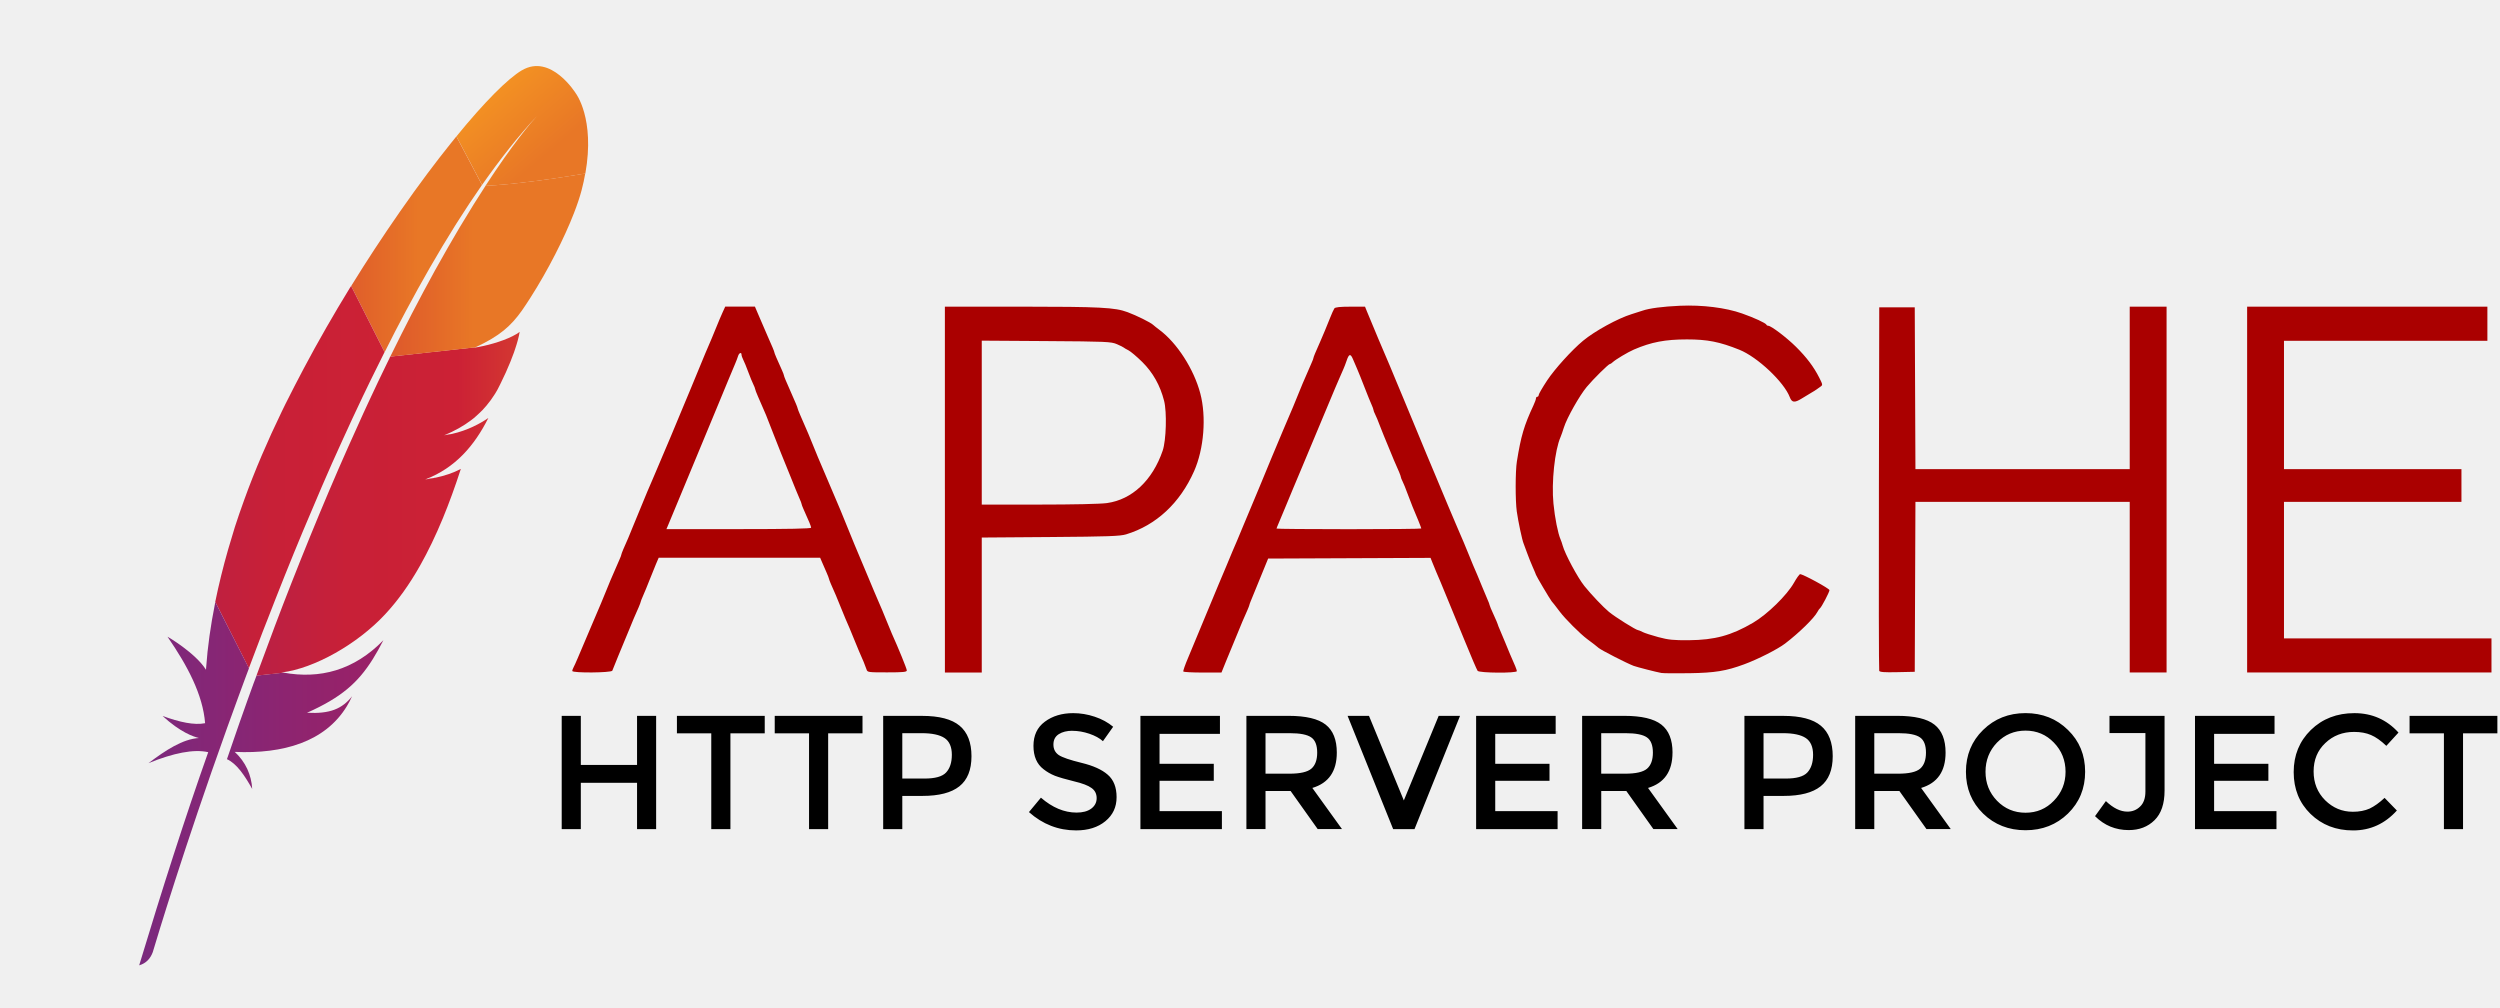
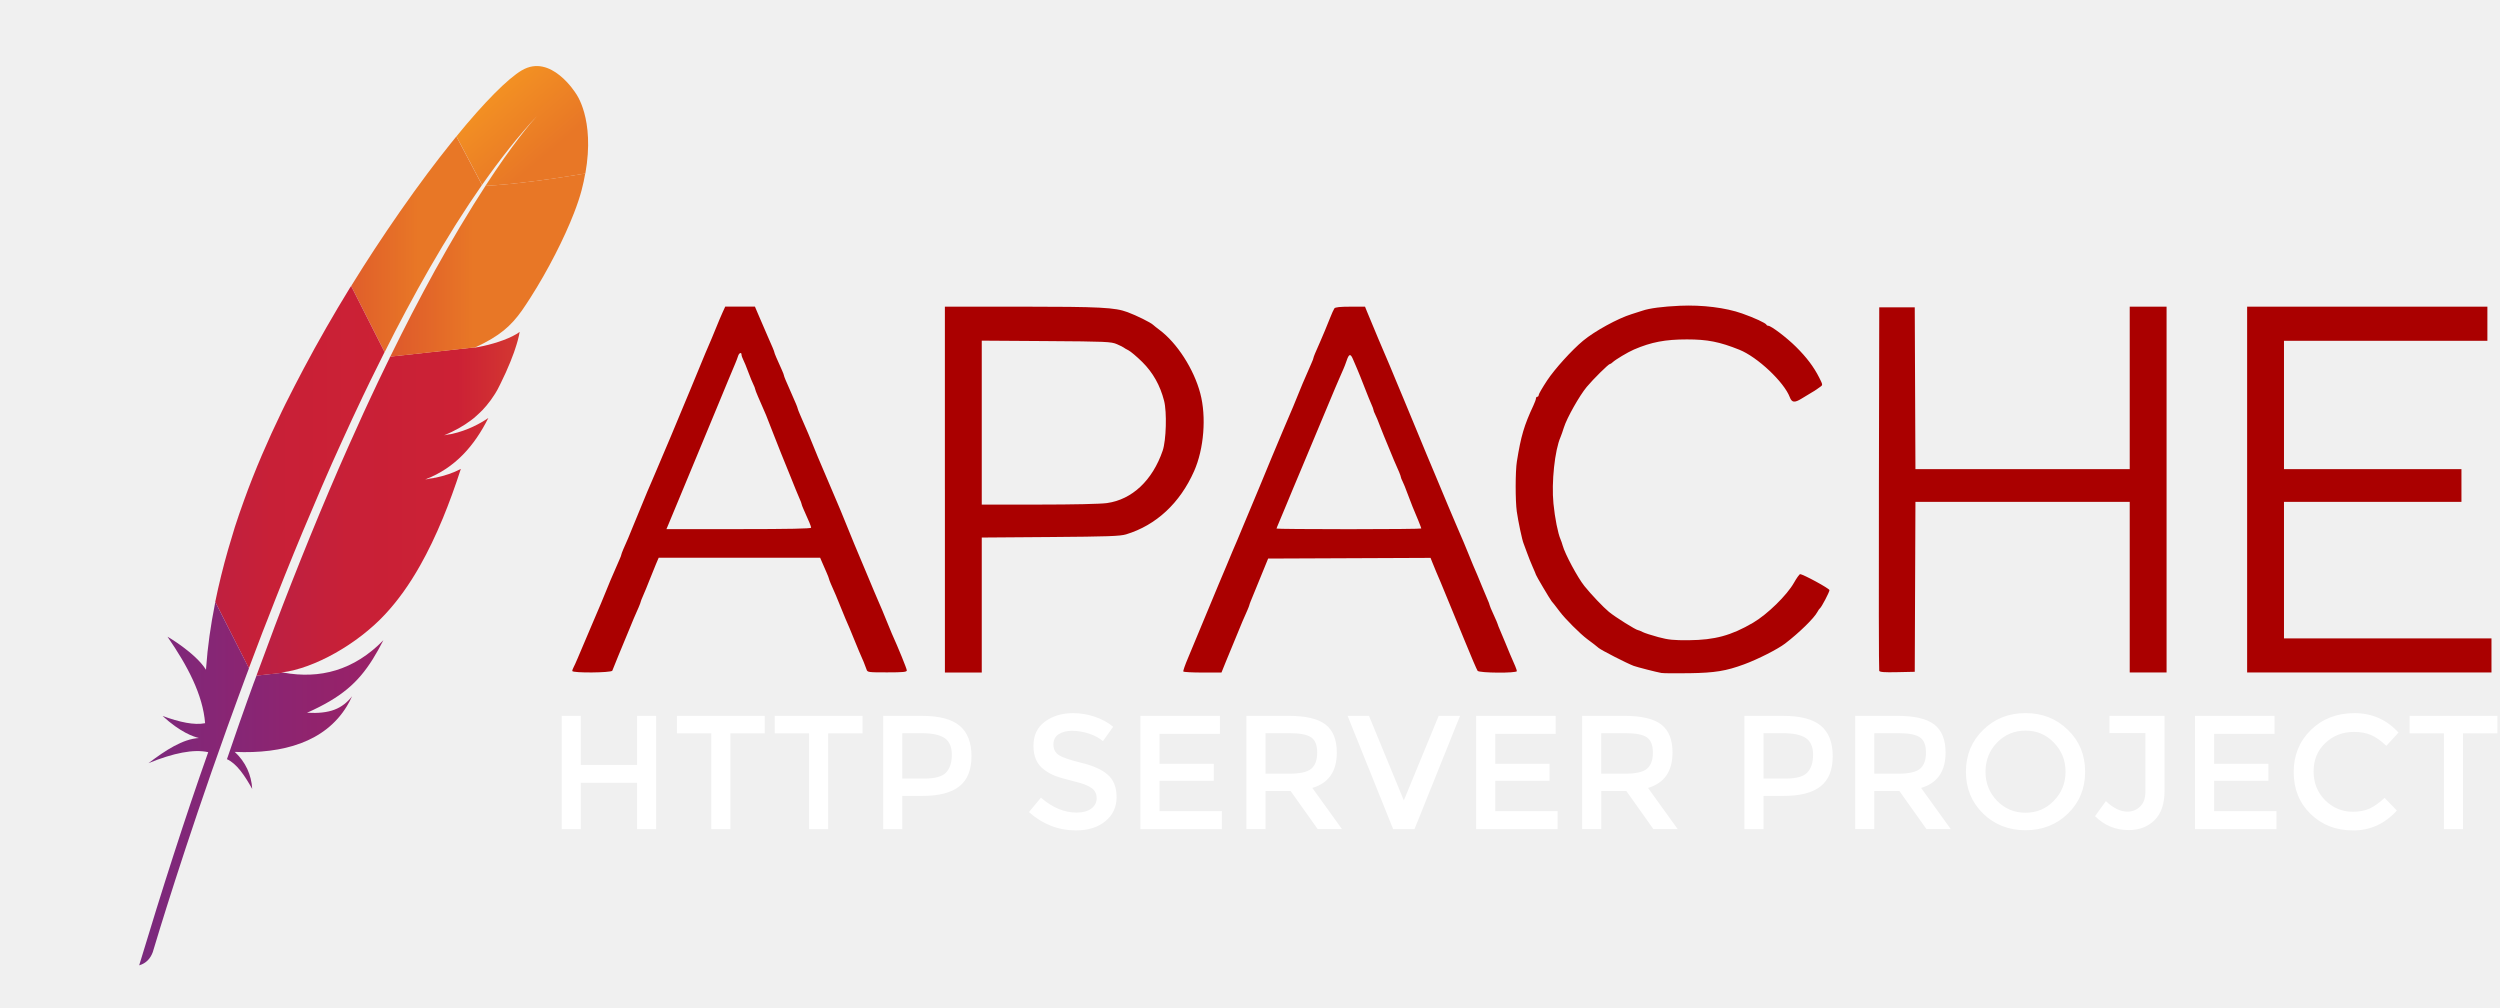
<svg xmlns="http://www.w3.org/2000/svg" xmlns:xlink="http://www.w3.org/1999/xlink" viewBox="0 0 868.34 349.9" width="868.34" height="349.9">
  <defs>
    <path id="reuse-0" d="M48.34 22.93h820v313h-820z" class="cls-1" />
    <path id="reuse-1" d="M149.53 166.25c-.6.11-1.2.2-1.81.27.61-.05 1.23-.16 1.81-.27Z" class="cls-1" />
    <path id="reuse-2" d="M154.25 151.21c.18-.02.38-.05.56-.09-.18.01-.36.07-.56.09Z" class="cls-1" />
    <path id="reuse-3" d="M154.25 151.21s.02-.02 0 0c.02-.02.02 0 0 0Z" class="cls-1" />
    <path id="reuse-4" d="M151.28 165.92c-1.14.2-2.29.42-3.5.62 0 0-.02 0-.02.02.61-.09 1.21-.18 1.81-.27.56-.12 1.14-.24 1.72-.36Z" class="cls-9" />
    <path id="reuse-5" d="M154.27 151.19s0 .02 0 0l-.02.02c.18-.02.38-.05.56-.09.76-.11 1.5-.24 2.22-.42-.91.16-1.81.32-2.77.49Z" class="cls-9" />
  </defs>
  <defs>
    <clipPath id="clippath">
      <path d="M181.27 24.41c-4.9 2.89-13.05 11.08-22.74 22.96l8.91 16.85c6.27-8.95 12.64-17.03 19.05-23.91.51-.54.74-.8.74-.8-.24.25-.51.54-.74.8-2.08 2.28-8.39 9.65-17.89 24.26 9.16-.45 23.23-2.33 34.71-4.29 3.43-19.14-3.34-27.89-3.34-27.89s-8.61-13.92-18.69-7.97Z" class="cls-1" />
    </clipPath>
    <clipPath id="clippath-1">
      <use xlink:href="#reuse-0" class="cls-1" />
    </clipPath>
    <clipPath id="clippath-2">
      <use xlink:href="#reuse-0" class="cls-1" />
    </clipPath>
    <clipPath id="clippath-3">
      <path d="M141.12 107.76c2.71-5.08 5.46-10.03 8.22-14.84 2.88-5.03 5.81-9.87 8.75-14.57.16-.27.36-.56.52-.83 2.91-4.61 5.86-9.05 8.81-13.29l-8.91-16.84c-.67.81-1.34 1.64-2.02 2.51-2.59 3.22-5.24 6.65-7.99 10.32-3.09 4.12-6.25 8.53-9.49 13.16-2.96 4.27-6 8.73-9.04 13.38-2.59 3.94-5.15 7.99-7.72 12.14-.09.14-.18.31-.27.47l11.62 22.95c2.46-4.97 4.99-9.83 7.52-14.57Z" class="cls-1" />
    </clipPath>
    <clipPath id="clippath-4">
      <path d="M88.2 237.03c-1.53 4.21-3.09 8.53-4.62 12.92-.02.05-.04.12-.07.18-.21.61-.45 1.25-.65 1.86-1.05 2.96-1.95 5.64-4.03 11.7 3.41 1.55 6.16 5.68 8.77 10.34-.27-4.83-2.26-9.36-6.07-12.87 16.86.76 31.4-3.5 38.92-15.83.67-1.1 1.28-2.24 1.84-3.49-3.42 4.34-7.66 6.16-15.64 5.73-.02 0-.03.01-.06.01.02 0 .03-.01.06-.01 11.75-5.26 17.62-10.3 22.85-18.66 1.23-1.99 2.44-4.14 3.67-6.54-10.27 10.54-22.14 13.54-34.67 11.26l-9.4 1.03c-.31.8-.58 1.57-.89 2.37Z" class="cls-1" />
    </clipPath>
    <clipPath id="clippath-5">
      <path d="M92.59 216.01c2.02-5.24 4.12-10.56 6.25-15.91 2.06-5.14 4.16-10.3 6.32-15.47 2.17-5.17 4.38-10.39 6.62-15.6 2.28-5.3 4.62-10.58 7.03-15.83 2.37-5.21 4.75-10.38 7.19-15.47.87-1.84 1.77-3.69 2.66-5.52 1.53-3.16 3.09-6.3 4.66-9.41.09-.16.16-.34.25-.51l-11.62-22.96c-.18.31-.38.63-.58.92-2.71 4.43-5.41 8.95-8.04 13.56-2.68 4.66-5.3 9.42-7.86 14.24-2.15 4.07-4.27 8.15-6.34 12.31-.42.83-.82 1.68-1.23 2.52-2.53 5.22-4.81 10.23-6.89 15.09-2.35 5.48-4.41 10.72-6.2 15.69-1.2 3.27-2.26 6.42-3.25 9.45-.81 2.59-1.57 5.19-2.33 7.77-1.74 6.07-3.24 12.15-4.47 18.18l11.68 23.04c1.54-4.12 3.13-8.31 4.75-12.54.49-1.21.92-2.4 1.4-3.56Z" class="cls-1" />
    </clipPath>
    <clipPath id="clippath-6">
      <path d="M74.64 209.85c-1.47 7.38-2.52 14.71-3.04 22.02-.02.25-.03.5-.05.76-3.65-5.84-13.39-11.53-13.38-11.48 7 10.12 12.29 20.17 13.07 30.04-3.74.76-8.86-.34-14.77-2.51 6.16 5.68 10.79 7.23 12.62 7.66-5.68.36-11.57 4.25-17.52 8.73 8.7-3.54 15.73-4.95 20.75-3.81-7.99 22.59-15.98 47.54-23.98 74.04 2.46-.72 3.92-2.39 4.73-4.61 1.43-4.79 10.88-36.28 25.72-77.62.43-1.17.85-2.37 1.28-3.54.11-.34.23-.67.36-.98 1.55-4.34 3.2-8.77 4.86-13.29.38-1.03.76-2.06 1.16-3.09 0-.01.02-.03.02-.05l-11.7-23.04c-.04.23-.09.5-.14.78Z" class="cls-1" />
    </clipPath>
    <clipPath id="clippath-7">
      <path d="M135.39 124.21c-.34.68-.67 1.37-1.01 2.06-1.01 2.08-2.02 4.2-3.07 6.36-1.12 2.35-2.24 4.73-3.38 7.2-.58 1.23-1.16 2.48-1.73 3.74-1.74 3.78-3.49 7.68-5.28 11.71-2.19 4.93-4.45 10.09-6.71 15.44-2.15 5.09-4.37 10.36-6.58 15.81-2.11 5.17-4.25 10.52-6.41 16.01-1.93 4.9-3.89 9.96-5.84 15.15-.09.23-.18.5-.27.74-1.95 5.15-3.92 10.45-5.9 15.87-.03.13-.09.24-.12.38l9.4-1.03c-.18-.03-.38-.05-.56-.09 11.22-1.4 26.17-9.8 35.81-20.16 4.45-4.77 8.48-10.41 12.2-17.01 2.77-4.9 5.39-10.36 7.88-16.38 2.17-5.26 4.25-10.97 6.25-17.14-2.58 1.36-5.53 2.37-8.78 3.05-.58.12-1.16.23-1.75.34-.6.11-1.2.2-1.81.27 0 0 .02 0 .02-.02 10.48-4.03 17.08-11.8 21.87-21.33-2.75 1.88-7.23 4.34-12.6 5.52-.72.16-1.46.29-2.22.41-.18.02-.38.05-.56.09h.03c3.65-1.52 6.71-3.23 9.36-5.24.58-.43 1.14-.87 1.64-1.34.81-.7 1.57-1.45 2.33-2.2.47-.51.92-1.02 1.37-1.54 1.05-1.25 2.03-2.58 2.93-4.03.27-.45.56-.88.81-1.36.36-.67.69-1.34 1.01-1.97 1.46-2.93 2.64-5.57 3.56-7.86.47-1.16.87-2.2 1.23-3.22.14-.39.27-.78.39-1.16.38-1.1.67-2.08.91-2.95.36-1.3.58-2.33.69-3.07-.36.27-.76.56-1.23.83-3.17 1.9-8.59 3.6-12.96 4.41l8.62-.94-8.62.94c-.06.02-.12.02-.2.04-.45.07-.87.14-1.32.2.07-.04.14-.07.22-.11l-29.52 3.23c0 .07-.06.2-.11.31Z" class="cls-1" />
    </clipPath>
    <clipPath id="clippath-8">
      <path d="M168.62 64.56c-2.62 4.03-5.48 8.6-8.58 13.79-.17.25-.34.56-.49.81-2.66 4.48-5.48 9.4-8.48 14.8-2.57 4.66-5.24 9.65-8.03 15.02-2.42 4.68-4.91 9.65-7.5 14.91l29.52-3.23c8.61-3.96 12.44-7.52 16.16-12.71.98-1.43 1.99-2.91 2.96-4.46 3.04-4.74 6-9.94 8.66-15.13 2.57-5.01 4.83-9.96 6.56-14.44 1.1-2.84 1.99-5.48 2.6-7.81.54-2.04.96-4 1.28-5.86-11.44 1.97-25.52 3.85-34.67 4.3Z" class="cls-1" />
    </clipPath>
    <clipPath id="clippath-9">
      <use xlink:href="#reuse-0" class="cls-1" />
    </clipPath>
    <clipPath id="clippath-10">
      <use xlink:href="#reuse-1" class="cls-1" />
    </clipPath>
    <clipPath id="clippath-11">
      <use xlink:href="#reuse-0" class="cls-1" />
    </clipPath>
    <clipPath id="clippath-12">
      <use xlink:href="#reuse-2" class="cls-1" />
    </clipPath>
    <clipPath id="clippath-13">
      <use xlink:href="#reuse-0" class="cls-1" />
    </clipPath>
    <clipPath id="clippath-14">
      <use xlink:href="#reuse-3" class="cls-1" />
    </clipPath>
    <linearGradient id="Unbenannter_Verlauf" x1="-6812.16" x2="-6574.75" y1="-2450.25" y2="-2172.64" data-name="Unbenannter Verlauf" gradientTransform="matrix(.19 0 0 .19 1436.8 483.08)" gradientUnits="userSpaceOnUse">
      <stop offset="0" stop-color="#f59723" />
      <stop offset=".31" stop-color="#f69822" />
      <stop offset=".84" stop-color="#e87726" />
      <stop offset="1" stop-color="#e87726" />
    </linearGradient>
    <linearGradient id="Unbenannter_Verlauf_10" x1="-8582.38" x2="-6888.58" y1="-2462.52" y2="-2462.52" data-name="Unbenannter Verlauf 10" gradientTransform="matrix(.19 0 0 .19 1454.19 542.48)" gradientUnits="userSpaceOnUse">
      <stop offset="0" stop-color="#9c2063" />
      <stop offset=".32" stop-color="#9c2063" />
      <stop offset=".63" stop-color="#c82037" />
      <stop offset=".75" stop-color="#cc2135" />
      <stop offset="1" stop-color="#e87726" />
    </linearGradient>
    <linearGradient id="Unbenannter_Verlauf_5" x1="-8377.91" x2="-7368.58" y1="-2279.88" y2="-2279.88" data-name="Unbenannter Verlauf 5" gradientTransform="matrix(.19 0 0 .19 1579.87 671.89)" gradientUnits="userSpaceOnUse">
      <stop offset="0" stop-color="#282661" />
      <stop offset=".1" stop-color="#662e8c" />
      <stop offset=".79" stop-color="#9e2064" />
      <stop offset=".95" stop-color="#cc2032" />
      <stop offset="1" stop-color="#cc2032" />
    </linearGradient>
    <linearGradient xlink:href="#Unbenannter_Verlauf_10" id="Unbenannter_Verlauf_10-2" x1="-8487.24" x2="-6793.45" y1="-2476.27" y2="-2476.27" data-name="Unbenannter Verlauf 10" gradientTransform="matrix(.19 0 0 .19 1504.08 625.9)" />
    <linearGradient xlink:href="#Unbenannter_Verlauf_5" id="Unbenannter_Verlauf_5-2" x1="-8363.71" x2="-7473.57" y1="-2413.46" y2="-2413.46" data-name="Unbenannter Verlauf 5" gradientTransform="matrix(.19 0 0 .19 1579.33 720.69)" />
    <linearGradient xlink:href="#Unbenannter_Verlauf_10" id="Unbenannter_Verlauf_10-3" x1="-8487.24" x2="-6793.45" y1="-2305.86" y2="-2305.86" data-name="Unbenannter Verlauf 10" gradientTransform="matrix(.19 0 0 .19 1530.16 603.5)" />
    <linearGradient xlink:href="#Unbenannter_Verlauf_10" id="Unbenannter_Verlauf_10-4" x1="-8592.32" x2="-6898.52" y1="-2325.61" y2="-2325.61" data-name="Unbenannter Verlauf 10" gradientTransform="matrix(.19 0 0 .19 1475 524.26)" />
    <linearGradient xlink:href="#Unbenannter_Verlauf_10" id="Unbenannter_Verlauf_10-5" x1="-8487.24" x2="-6793.45" y1="-2257.99" y2="-2257.99" data-name="Unbenannter Verlauf 10" gradientTransform="matrix(.19 0 0 .19 1530.34 586)" />
    <linearGradient xlink:href="#Unbenannter_Verlauf_10" id="Unbenannter_Verlauf_10-6" x1="-8487.24" x2="-6793.45" y1="-2263.82" y2="-2263.82" data-name="Unbenannter Verlauf 10" gradientTransform="matrix(.19 0 0 .19 1519.92 571.99)" />
    <linearGradient xlink:href="#Unbenannter_Verlauf_10" id="Unbenannter_Verlauf_10-7" x1="-7535.69" x2="-7161.31" y1="-2265.07" y2="-2265.07" data-name="Unbenannter Verlauf 10" gradientTransform="rotate(-65 -156.6311 -1327.69) scale(.19)" />
    <style>
      .cls-1{fill:none}.cls-2{clip-path:url(#clippath)}.cls-3{fill:url(#Unbenannter_Verlauf_10-6)}.cls-4{fill:url(#Unbenannter_Verlauf_10-5)}.cls-5{fill:url(#Unbenannter_Verlauf_10-3)}.cls-6{fill:url(#Unbenannter_Verlauf_10-2)}.cls-7{fill:url(#Unbenannter_Verlauf_10-4)}.cls-8{fill:url(#Unbenannter_Verlauf_10-7)}.cls-9{fill:#bd202e}.cls-10{fill:#a00}.cls-11{clip-path:url(#clippath-1)}.cls-12{clip-path:url(#clippath-4)}.cls-13{clip-path:url(#clippath-3)}.cls-14{clip-path:url(#clippath-2)}.cls-15{clip-path:url(#clippath-7)}.cls-16{clip-path:url(#clippath-8)}.cls-17{clip-path:url(#clippath-6)}.cls-18{clip-path:url(#clippath-5)}.cls-19{clip-path:url(#clippath-9)}.cls-20{clip-path:url(#clippath-14)}.cls-21{clip-path:url(#clippath-13)}.cls-22{clip-path:url(#clippath-12)}.cls-23{clip-path:url(#clippath-10)}.cls-24{clip-path:url(#clippath-11)}.cls-25{fill:url(#Unbenannter_Verlauf_5-2)}.cls-26{fill:url(#Unbenannter_Verlauf_10)}.cls-27{fill:url(#Unbenannter_Verlauf_5)}.cls-28{fill:url(#Unbenannter_Verlauf)}.cls-29,.cls-30{isolation:isolate}.cls-30{opacity:.35}
    </style>
  </defs>
  <g class="cls-29">
    <g class="cls-2">
      <path d="M140.882 56.327 167.147-0l57.251 26.697-26.266 56.327z" class="cls-28" />
    </g>
    <use xlink:href="#reuse-4" class="cls-9" />
    <g class="cls-30">
      <g class="cls-11">
        <use xlink:href="#reuse-4" class="cls-9" />
      </g>
    </g>
    <use xlink:href="#reuse-5" class="cls-9" />
    <g class="cls-30">
      <g class="cls-14">
        <use xlink:href="#reuse-5" class="cls-9" />
      </g>
    </g>
    <g class="cls-13">
      <path d="m93.286 108.943 36.819-78.958 66.025 30.788-36.819 78.958z" class="cls-26" />
    </g>
    <g class="cls-12">
      <path d="m59.034 264.796 29.49-63.242 64.411 30.035-29.49 63.242z" class="cls-27" />
    </g>
    <g class="cls-18">
      <path d="m23.916 208.394 61.364-131.596 99.168 46.243-61.364 131.596z" class="cls-6" />
    </g>
    <g class="cls-17">
      <path d="M0 312.742 55.156 194.46l79.674 37.152-55.156 118.282z" class="cls-25" />
    </g>
    <g class="cls-15">
      <path d="m43.361 213.363 62.057-133.082 120.829 56.343-62.057 133.082z" class="cls-5" />
    </g>
    <g class="cls-16">
      <path d="m111.169 112.526 36.476-78.223 80.027 37.317-36.476 78.223z" class="cls-7" />
    </g>
    <use xlink:href="#reuse-1" class="cls-9" />
    <g class="cls-30">
      <g class="cls-19">
        <use xlink:href="#reuse-1" class="cls-9" />
      </g>
    </g>
    <g class="cls-23">
      <path d="m147.621 166.475.427-.915 1.586.74-.427.915z" class="cls-4" />
    </g>
    <use xlink:href="#reuse-2" class="cls-9" />
    <g class="cls-30">
      <g class="cls-24">
        <use xlink:href="#reuse-2" class="cls-9" />
      </g>
    </g>
    <g class="cls-22">
      <path d="m154.209 151.177.135-.29.499.232-.135.29z" class="cls-3" />
    </g>
    <use xlink:href="#reuse-3" class="cls-9" />
    <g class="cls-30">
      <g class="cls-21">
        <use xlink:href="#reuse-3" class="cls-9" />
      </g>
    </g>
    <g class="cls-20">
      <path d="m154.26 151.22.01-.03-.02-.01-.01.03.02.01z" class="cls-8" />
    </g>
    <path d="M780.51 170.04v-63.53h83.45v11.86h-70.65v44.57h61.64v11.38h-61.64v47.41h72.07v11.85h-84.87v-63.54ZM652.72 233c-.13-.33-.18-28.88-.11-63.43l.12-62.82h12.33l.24 56.19h74.43v-56.43h12.8v127.07h-12.8v-59.27H665.3l-.24 59.03-6.06.13c-4.58.1-6.11-.02-6.28-.48Zm-159.06-49.46c0-.23-1.63-4.3-3.04-7.57-.34-.79-1.11-2.81-1.73-4.5-.61-1.7-1.39-3.62-1.73-4.27-.34-.65-.61-1.36-.61-1.57 0-.33-.84-2.36-2.38-5.78-.23-.52-.98-2.34-1.66-4.03-.68-1.7-1.52-3.72-1.86-4.5-.34-.78-1.02-2.49-1.5-3.79-.48-1.3-1.14-2.91-1.48-3.55-.34-.65-.61-1.37-.61-1.59 0-.22-.31-1.07-.69-1.89-.38-.82-1.47-3.52-2.43-6-.96-2.48-2.11-5.36-2.57-6.4s-1.12-2.59-1.48-3.44c-.82-1.92-1.36-1.77-2.16.62-.35 1.03-.84 2.3-1.08 2.82-.25.52-.89 2.02-1.45 3.32-.55 1.3-1.19 2.8-1.43 3.32-.38.85-5.54 13.18-11.9 28.44-1.3 3.13-2.56 6.12-2.79 6.64-.23.52-1.29 3.08-2.36 5.69-1.06 2.61-2.25 5.45-2.63 6.3-.38.86-.7 1.66-.7 1.78s11.31.22 25.13.22 25.13-.11 25.13-.25Zm-82.65 49.68c-.11-.2.61-2.27 1.61-4.62s3.66-8.75 5.91-14.22c2.25-5.48 4.38-10.6 4.73-11.38.35-.78 1.52-3.55 2.6-6.16 1.89-4.57 2.91-6.99 3.8-9.01.23-.52 1.3-3.08 2.37-5.69 1.07-2.61 2.23-5.38 2.58-6.16.34-.79 1.72-4.09 3.07-7.35 1.34-3.26 3.06-7.42 3.82-9.25 1.61-3.89 6.99-16.64 7.61-18.01.23-.52.98-2.34 1.65-4.03.68-1.7 1.42-3.51 1.65-4.03.24-.52.88-2.01 1.44-3.32.55-1.3 1.31-3.04 1.68-3.87.38-.82.68-1.63.68-1.8 0-.27.73-2.04 2.37-5.71.94-2.12 2.29-5.38 3.35-8.06.61-1.56 1.31-3.11 1.55-3.44.3-.41 2-.59 5.54-.59h5.1l.62 1.54c1.24 3.1 6.69 16.02 8.04 19.09.23.52 1.29 3.08 2.36 5.69 1.07 2.61 2.14 5.17 2.38 5.69.24.52 2.05 4.89 4.03 9.72 1.98 4.82 3.79 9.2 4.02 9.72.23.52 1.54 3.62 2.89 6.88 3.2 7.71 6.54 15.64 7.07 16.83.23.52.88 2.01 1.42 3.32.55 1.31 1.2 2.8 1.43 3.32.23.52.98 2.33 1.66 4.03 1.16 2.89 2.09 5.12 3.08 7.35.23.52.98 2.34 1.66 4.03.68 1.7 1.54 3.76 1.92 4.58.38.82.68 1.64.68 1.82s.64 1.71 1.42 3.4c.78 1.69 1.42 3.19 1.42 3.32s.31.92.68 1.75c.38.82 1.23 2.88 1.92 4.57.68 1.7 1.43 3.51 1.66 4.03 1.64 3.65 2.38 5.47 2.38 5.9 0 .76-13.02.68-13.63-.09-.26-.33-2.34-5.18-4.62-10.79-2.28-5.61-4.43-10.83-4.77-11.61-.34-.78-1.18-2.81-1.86-4.51-.68-1.7-1.43-3.51-1.66-4.03-.64-1.43-2.14-5.02-2.83-6.76l-.61-1.54-56.41.24-2.81 6.88c-1.54 3.78-3.01 7.37-3.26 7.97-.25.61-.46 1.2-.46 1.33 0 .2-1.03 2.65-2.38 5.63-.23.52-.98 2.34-1.66 4.03-.68 1.69-1.52 3.72-1.86 4.51-.34.78-1.33 3.18-2.2 5.33l-1.58 3.91h-6.52c-3.58 0-6.61-.16-6.72-.36Zm-26.55-58.48c8.75-1.21 15.84-7.87 19.38-18.21 1.22-3.56 1.5-13.38.49-17.32-1.37-5.36-3.88-9.82-7.6-13.5-1.85-1.82-4-3.64-4.77-4.03-.78-.39-1.52-.82-1.65-.96-.13-.14-1.2-.67-2.37-1.18-1.99-.86-3.62-.93-24.54-1.07l-22.4-.15v56.94h19.88c11.66 0 21.41-.21 23.59-.52Zm-56.27-4.7v-63.53h26.43c27.61.02 32.61.27 37.04 1.92 3.12 1.16 7.96 3.56 8.85 4.39.34.32 1.33 1.1 2.2 1.75 6.12 4.55 11.96 13.63 14.19 22.06 2.16 8.16 1.28 19.26-2.14 27-4.91 11.11-13.18 18.8-23.62 21.97-2.09.63-6.25.78-26.31.93l-23.83.18v46.89h-12.8v-63.54Zm-46.46 13.25c0-.45-.7-2.16-2.64-6.44-.37-.82-.68-1.64-.68-1.82s-.31-1-.69-1.82c-.38-.83-1.88-4.48-3.33-8.13-1.45-3.65-2.84-7.07-3.08-7.59-.24-.52-1.42-3.51-2.62-6.64-1.2-3.13-2.37-6.12-2.6-6.64-.23-.52-.74-1.7-1.13-2.61-.39-.91-1.15-2.66-1.69-3.89s-.98-2.4-.99-2.61c0-.21-.28-.91-.61-1.57-.33-.65-1.12-2.57-1.75-4.27-.62-1.7-1.41-3.62-1.75-4.27-.34-.65-.61-1.45-.61-1.78 0-1-.87-.66-1.21.48-.18.59-.6 1.7-.94 2.49-.35.78-1.51 3.55-2.58 6.16-1.07 2.61-2.57 6.23-3.33 8.06-.76 1.82-4.79 11.54-8.95 21.57s-7.91 19.05-8.32 20.03l-.75 1.78h25.14c17.31 0 25.14-.16 25.14-.5Zm-82.98 49.81c0-.26.21-.85.46-1.3.25-.45.9-1.89 1.45-3.2.54-1.3 1.18-2.8 1.41-3.32.23-.52 1.72-4.04 3.32-7.82 1.59-3.78 3.09-7.3 3.33-7.82.24-.52.98-2.34 1.66-4.03.68-1.69 1.42-3.51 1.65-4.03.24-.52.88-2.02 1.44-3.32.55-1.3 1.31-3.04 1.68-3.87.38-.82.68-1.63.68-1.81 0-.26.91-2.45 2.38-5.71.23-.52.98-2.33 1.65-4.03.68-1.7 1.42-3.51 1.66-4.03.24-.52.99-2.34 1.66-4.03.68-1.7 1.42-3.51 1.66-4.03.23-.52.88-2.01 1.43-3.32.55-1.3 1.19-2.8 1.42-3.32.23-.52 1.4-3.29 2.61-6.16s2.38-5.64 2.62-6.17c.24-.52 1.3-3.08 2.37-5.69 1.07-2.61 2.14-5.17 2.37-5.69.23-.52 1.17-2.76 2.08-4.98 5.11-12.42 6.28-15.23 7.42-17.78.23-.52.98-2.34 1.66-4.03.68-1.7 1.65-3.99 2.16-5.1l.92-2.02h10.31l1.06 2.49c1.32 3.09 2.77 6.46 3.32 7.7 1.62 3.62 2.37 5.44 2.37 5.69 0 .27.91 2.41 2.65 6.23.37.82.68 1.63.68 1.8 0 .27.73 2.04 2.37 5.71 1.61 3.62 2.37 5.44 2.37 5.69 0 .16.44 1.29.98 2.52s1.31 2.97 1.69 3.89c.39.91.9 2.09 1.13 2.61.23.52.97 2.33 1.65 4.03.68 1.69 1.42 3.51 1.65 4.03.24.52 1.73 4.04 3.33 7.82 1.6 3.78 3.09 7.3 3.33 7.82.23.52.77 1.8 1.2 2.84 4.36 10.71 6.09 14.92 6.63 16.12.35.78 1.52 3.55 2.59 6.16 1.07 2.61 2.14 5.17 2.38 5.69.23.52.87 2.01 1.42 3.32.55 1.31 1.19 2.8 1.43 3.32.23.52.98 2.33 1.65 4.03.68 1.69 1.42 3.51 1.66 4.03 2.3 5.09 5.22 12.26 5.22 12.82s-1.16.69-6.84.69c-6.68 0-6.85-.02-7.17-1.07-.29-.95-1.39-3.63-2.59-6.28-.23-.52-.98-2.34-1.66-4.03-1.16-2.89-2.1-5.12-3.09-7.35-.23-.52-.97-2.34-1.65-4.03-.68-1.7-1.42-3.51-1.65-4.03-1.44-3.19-2.38-5.44-2.38-5.69 0-.16-.4-1.18-.88-2.28-.48-1.09-1.17-2.68-1.54-3.53l-.66-1.54h-56.07l-.96 2.25c-.53 1.24-1.54 3.75-2.25 5.57-.71 1.83-1.69 4.21-2.18 5.31-.49 1.09-.89 2.12-.89 2.28 0 .25-.94 2.5-2.38 5.69-.24.52-.98 2.34-1.66 4.03-.68 1.7-1.43 3.51-1.67 4.03-.24.52-1.21 2.87-2.16 5.22-.94 2.34-1.82 4.53-1.96 4.86-.31.75-13.89.86-13.89.11Zm378.37.66c-1.81-.32-8.65-2.08-9.72-2.49-2.51-.97-11.12-5.38-12.13-6.21-1.35-1.12-1.52-1.25-3.99-3.09-2.44-1.82-7.67-7.05-9.49-9.49-.77-1.04-1.62-2.16-1.89-2.47-.26-.32-.7-.85-.97-1.18-.57-.7-5.43-8.91-5.43-9.18 0-.1-.51-1.3-1.12-2.68-.62-1.38-1.49-3.57-1.95-4.87-.45-1.31-1.01-2.8-1.23-3.32-.5-1.17-1.87-7.62-2.37-11.14-.52-3.73-.51-13.96.03-17.31 1.41-8.82 2.52-12.59 5.74-19.47.5-1.06.9-2.18.9-2.49s.21-.56.47-.56.47-.28.47-.61 1.32-2.61 2.93-5.05c2.61-3.96 8.56-10.53 12.48-13.79 4.06-3.37 12.09-7.77 16.88-9.25 1.41-.43 3.1-.97 3.75-1.2 2.41-.84 7.04-1.44 13.04-1.71 7.74-.34 15.85.66 21.57 2.68 4.28 1.51 8.2 3.32 8.46 3.91.09.2.36.36.62.36 1 0 6.38 4.08 9.61 7.28 3.74 3.71 6.19 6.96 8.13 10.79 1.21 2.4 1.23 2.52.38 3.1-.49.34-1.11.78-1.38.98-.27.21-1.05.69-1.73 1.08-.68.39-2.22 1.32-3.42 2.07-2.45 1.52-3.38 1.4-4.1-.49-2.01-5.29-11.23-13.96-17.51-16.48-6.91-2.77-11.1-3.59-18.22-3.59-7.54 0-12.39.93-18.41 3.52-2.06.88-6.45 3.51-7.37 4.4-.34.34-.77.61-.95.61-.5 0-5.77 5.21-8.09 7.99-2.51 3.02-6.88 10.77-7.91 14.06-.41 1.3-.93 2.8-1.16 3.32-2.02 4.59-3.2 15.71-2.47 23.12.5 5.07 1.56 10.38 2.47 12.44.23.52.56 1.48.73 2.13.77 2.88 5.23 11.2 7.57 14.1 2.34 2.91 6.6 7.39 8.54 8.98 2.22 1.82 9.41 6.32 10.11 6.32.18 0 .87.29 1.54.64.68.35 3.13 1.15 5.45 1.77 3.56.95 5.25 1.12 10.63 1.08 9.01-.08 14.72-1.64 22.28-6.06 4.96-2.9 11.8-9.59 14.23-13.91.91-1.62 1.87-2.96 2.13-2.97 1-.01 10.19 4.98 10.19 5.55 0 .66-2.76 5.93-3.3 6.3-.19.13-.59.7-.89 1.27-1.13 2.15-6.32 7.23-11.21 10.97-2.6 1.98-9.47 5.47-14.23 7.22-6.32 2.33-10.16 2.95-18.97 3.09-4.7.07-9.07.04-9.72-.08Z" class="cls-10" />
-     <path d="M195.1 287.98v-39.33h6.64v17.05h19.53v-17.05h6.63v39.33h-6.63v-16.09h-19.53v16.09h-6.64zm58.6-33.26v33.26h-6.65v-33.26h-11.93v-6.07h30.5v6.07H253.7zm33.95 0v33.26h-6.64v-33.26h-11.92v-6.07h30.49v6.07h-11.93zm33.46 15.7c3.68 0 6.17-.69 7.48-2.08 1.35-1.43 2.02-3.49 2.02-6.19s-.84-4.67-2.53-5.8c-1.69-1.12-4.33-1.69-7.93-1.69h-6.75v15.75h7.71Zm-.84-21.77c5.96 0 10.32 1.14 13.05 3.43 2.74 2.29 4.11 5.82 4.11 10.58s-1.41 8.25-4.22 10.47c-2.78 2.21-7.05 3.32-12.83 3.32h-6.98v11.53h-6.64v-39.33h13.5Zm52.21 5.17c-1.91 0-3.49.39-4.73 1.18-1.24.79-1.86 1.99-1.86 3.6s.62 2.8 1.86 3.66c1.24.82 3.86 1.72 7.88 2.7 4.05.98 7.09 2.34 9.11 4.11 2.06 1.76 3.09 4.37 3.09 7.82s-1.29 6.19-3.88 8.33c-2.59 2.14-5.98 3.21-10.18 3.21-6.15 0-11.61-2.12-16.38-6.36l4.16-5.01c3.98 3.45 8.11 5.18 12.38 5.18 2.14 0 3.83-.45 5.07-1.35 1.27-.94 1.91-2.16 1.91-3.66s-.6-2.72-1.8-3.54c-1.16-.86-3.19-1.63-6.08-2.31-2.89-.71-5.08-1.35-6.58-1.91-1.5-.6-2.83-1.37-4-2.3-2.32-1.77-3.49-4.47-3.49-8.11s1.31-6.43 3.94-8.38c2.66-1.99 5.95-2.98 9.85-2.98 2.51 0 5.01.41 7.48 1.24 2.48.82 4.61 1.99 6.41 3.49l-3.55 5.01c-1.16-1.05-2.74-1.91-4.73-2.59-1.99-.67-3.96-1.01-5.91-1.01Zm51.25-5.17v6.24h-20.98v10.41h18.84v5.91h-18.84v10.52h21.66v6.25h-28.3v-39.33h27.62zm24.1 20.08c3.75 0 6.3-.58 7.65-1.74 1.35-1.16 2.03-3.02 2.03-5.58s-.7-4.35-2.08-5.29c-1.39-.97-3.86-1.46-7.43-1.46h-8.44v14.07h8.27Zm16.49-7.32c0 6.49-2.83 10.58-8.5 12.27l10.3 14.29h-8.44l-9.4-13.22h-8.72v13.22h-6.64v-39.33h14.63c6 0 10.3 1.01 12.89 3.04 2.59 2.03 3.88 5.27 3.88 9.73Zm26.99 26.57h-7.42l-15.82-39.33h7.43l12.1 29.37 12.1-29.37h7.42l-15.81 39.33zm49.03-39.33v6.24h-20.99v10.41h18.85v5.91h-18.85v10.52h21.66v6.25h-28.3v-39.33h27.63zm24.09 20.08c3.75 0 6.3-.58 7.65-1.74 1.35-1.16 2.03-3.02 2.03-5.58s-.7-4.35-2.08-5.29c-1.39-.97-3.86-1.46-7.43-1.46h-8.44v14.07h8.27Zm16.49-7.32c0 6.49-2.83 10.58-8.5 12.27l10.3 14.29h-8.44l-9.39-13.22h-8.72v13.22h-6.64v-39.33h14.63c6 0 10.3 1.01 12.89 3.04 2.59 2.03 3.88 5.27 3.88 9.73Zm39.33 9.01c3.68 0 6.17-.69 7.48-2.08 1.35-1.43 2.02-3.49 2.02-6.19s-.84-4.67-2.53-5.8c-1.69-1.12-4.33-1.69-7.93-1.69h-6.75v15.75h7.71Zm-.84-21.77c5.96 0 10.32 1.14 13.05 3.43 2.74 2.29 4.11 5.82 4.11 10.58s-1.41 8.25-4.22 10.47c-2.78 2.21-7.05 3.32-12.83 3.32h-6.98v11.53h-6.64v-39.33h13.5Zm39.87 20.08c3.75 0 6.3-.58 7.65-1.74 1.35-1.16 2.03-3.02 2.03-5.58s-.69-4.35-2.08-5.29c-1.39-.97-3.86-1.46-7.43-1.46h-8.44v14.07h8.27Zm16.49-7.32c0 6.49-2.83 10.58-8.5 12.27l10.3 14.29h-8.44l-9.4-13.22h-8.72v13.22h-6.64v-39.33H659c6 0 10.3 1.01 12.89 3.04 2.59 2.03 3.88 5.27 3.88 9.73Zm42.51 21.17c-3.98 3.86-8.89 5.79-14.74 5.79s-10.77-1.93-14.74-5.79c-3.98-3.9-5.96-8.74-5.96-14.52s1.99-10.65 5.96-14.52c3.97-3.9 8.89-5.85 14.74-5.85s10.77 1.95 14.74 5.85c3.98 3.86 5.96 8.7 5.96 14.52s-1.99 10.62-5.96 14.52Zm-4.9-24.65c-2.66-2.77-5.94-4.16-9.84-4.16s-7.2 1.39-9.91 4.16c-2.66 2.78-3.99 6.15-3.99 10.13s1.33 7.3 3.99 10.07c2.7 2.77 6 4.16 9.91 4.16s7.18-1.39 9.84-4.16c2.7-2.78 4.06-6.13 4.06-10.07s-1.35-7.35-4.06-10.13Zm19.32-3.32v-5.96h19.13v25.94c0 4.58-1.16 8.01-3.49 10.3-2.33 2.29-5.31 3.43-8.95 3.43-4.58 0-8.48-1.61-11.71-4.84l3.77-5.23c2.55 2.44 5.05 3.66 7.48 3.66 1.73 0 3.19-.58 4.39-1.75 1.24-1.16 1.86-2.91 1.86-5.23v-20.32h-12.49Zm57.33-5.96v6.24h-20.99v10.41h18.85v5.91h-18.85v10.52h21.66v6.25h-28.3v-39.33h27.63zm27.13 33.31c2.29 0 4.26-.38 5.91-1.12 1.65-.79 3.38-2.02 5.18-3.71l4.27 4.39c-4.16 4.61-9.23 6.92-15.19 6.92s-10.86-1.91-14.8-5.74c-3.9-3.82-5.85-8.66-5.85-14.52s1.99-10.73 5.96-14.63c4.01-3.9 9.06-5.85 15.14-5.85s11.22 2.25 15.3 6.75l-4.22 4.61c-1.88-1.8-3.66-3.06-5.34-3.77-1.65-.71-3.6-1.07-5.85-1.07-3.98 0-7.32 1.29-10.02 3.88-2.7 2.55-4.05 5.83-4.05 9.84s1.33 7.32 4 10.01c2.7 2.66 5.89 4 9.57 4Zm38.34-27.24v33.26h-6.64v-33.26h-11.93v-6.07h30.5v6.07H855.5z" />
+     <path fill="#ffffff" d="M195.1 287.98v-39.33h6.64v17.05h19.53v-17.05h6.63v39.33h-6.63v-16.09h-19.53v16.09h-6.64zm58.6-33.26v33.26h-6.65v-33.26h-11.93v-6.07h30.5v6.07H253.7zm33.95 0v33.26h-6.64v-33.26h-11.92v-6.07h30.49v6.07h-11.93zm33.46 15.7c3.68 0 6.17-.69 7.48-2.08 1.35-1.43 2.02-3.49 2.02-6.19s-.84-4.67-2.53-5.8c-1.69-1.12-4.33-1.69-7.93-1.69h-6.75v15.75h7.71Zm-.84-21.77c5.96 0 10.32 1.14 13.05 3.43 2.74 2.29 4.11 5.82 4.11 10.58s-1.41 8.25-4.22 10.47c-2.78 2.21-7.05 3.32-12.83 3.32h-6.98v11.53h-6.64v-39.33h13.5Zm52.21 5.17c-1.91 0-3.49.39-4.73 1.18-1.24.79-1.86 1.99-1.86 3.6s.62 2.8 1.86 3.66c1.24.82 3.86 1.72 7.88 2.7 4.05.98 7.09 2.34 9.11 4.11 2.06 1.76 3.09 4.37 3.09 7.82s-1.29 6.19-3.88 8.33c-2.59 2.14-5.98 3.21-10.18 3.21-6.15 0-11.61-2.12-16.38-6.36l4.16-5.01c3.98 3.45 8.11 5.18 12.38 5.18 2.14 0 3.83-.45 5.07-1.35 1.27-.94 1.91-2.16 1.91-3.66s-.6-2.72-1.8-3.54c-1.16-.86-3.19-1.63-6.08-2.31-2.89-.71-5.08-1.35-6.58-1.91-1.5-.6-2.83-1.37-4-2.3-2.32-1.77-3.49-4.47-3.49-8.11s1.31-6.43 3.94-8.38c2.66-1.99 5.95-2.98 9.85-2.98 2.51 0 5.01.41 7.48 1.24 2.48.82 4.61 1.99 6.41 3.49l-3.55 5.01c-1.16-1.05-2.74-1.91-4.73-2.59-1.99-.67-3.96-1.01-5.91-1.01Zm51.25-5.17v6.24h-20.98v10.41h18.84v5.91h-18.84v10.52h21.66v6.25h-28.3v-39.33h27.62zm24.1 20.08c3.75 0 6.3-.58 7.65-1.74 1.35-1.16 2.03-3.02 2.03-5.58s-.7-4.35-2.08-5.29c-1.39-.97-3.86-1.46-7.43-1.46h-8.44v14.07h8.27Zm16.49-7.32c0 6.49-2.83 10.58-8.5 12.27l10.3 14.29h-8.44l-9.4-13.22h-8.72v13.22h-6.64v-39.33h14.63c6 0 10.3 1.01 12.89 3.04 2.59 2.03 3.88 5.27 3.88 9.73Zm26.99 26.57h-7.42l-15.82-39.33h7.43l12.1 29.37 12.1-29.37h7.42l-15.81 39.33zm49.03-39.33v6.24h-20.99v10.41h18.85v5.91h-18.85v10.52h21.66v6.25h-28.3v-39.33h27.63zm24.09 20.08c3.75 0 6.3-.58 7.65-1.74 1.35-1.16 2.03-3.02 2.03-5.58s-.7-4.35-2.08-5.29c-1.39-.97-3.86-1.46-7.43-1.46h-8.44v14.07h8.27Zm16.49-7.32c0 6.49-2.83 10.58-8.5 12.27l10.3 14.29h-8.44l-9.39-13.22h-8.72v13.22h-6.64v-39.33h14.63c6 0 10.3 1.01 12.89 3.04 2.59 2.03 3.88 5.27 3.88 9.73Zm39.33 9.01c3.68 0 6.17-.69 7.48-2.08 1.35-1.43 2.02-3.49 2.02-6.19s-.84-4.67-2.53-5.8c-1.69-1.12-4.33-1.69-7.93-1.69h-6.75v15.75h7.71Zm-.84-21.77c5.96 0 10.32 1.14 13.05 3.43 2.74 2.29 4.11 5.82 4.11 10.58s-1.41 8.25-4.22 10.47c-2.78 2.21-7.05 3.32-12.83 3.32h-6.98v11.53h-6.64v-39.33h13.5Zm39.87 20.08c3.75 0 6.3-.58 7.65-1.74 1.35-1.16 2.03-3.02 2.03-5.58s-.69-4.35-2.08-5.29c-1.39-.97-3.86-1.46-7.43-1.46h-8.44v14.07h8.27Zm16.49-7.32c0 6.49-2.83 10.58-8.5 12.27l10.3 14.29h-8.44l-9.4-13.22h-8.72v13.22h-6.64v-39.33H659c6 0 10.3 1.01 12.89 3.04 2.59 2.03 3.88 5.27 3.88 9.73Zm42.51 21.17c-3.98 3.86-8.89 5.79-14.74 5.79s-10.77-1.93-14.74-5.79c-3.98-3.9-5.96-8.74-5.96-14.52s1.99-10.65 5.96-14.52c3.97-3.9 8.89-5.85 14.74-5.85s10.77 1.95 14.74 5.85c3.98 3.86 5.96 8.7 5.96 14.52s-1.99 10.62-5.96 14.52Zm-4.9-24.65c-2.66-2.77-5.94-4.16-9.84-4.16s-7.2 1.39-9.91 4.16c-2.66 2.78-3.99 6.15-3.99 10.13s1.33 7.3 3.99 10.07c2.7 2.77 6 4.16 9.91 4.16s7.18-1.39 9.84-4.16c2.7-2.78 4.06-6.13 4.06-10.07s-1.35-7.35-4.06-10.13Zm19.32-3.32v-5.96h19.13v25.94c0 4.58-1.16 8.01-3.49 10.3-2.33 2.29-5.31 3.43-8.95 3.43-4.58 0-8.48-1.61-11.71-4.84l3.77-5.23c2.55 2.44 5.05 3.66 7.48 3.66 1.73 0 3.19-.58 4.39-1.75 1.24-1.16 1.86-2.91 1.86-5.23v-20.32h-12.49Zm57.33-5.96v6.24h-20.99v10.41h18.85v5.91h-18.85v10.52h21.66v6.25h-28.3v-39.33h27.63zm27.13 33.31c2.29 0 4.26-.38 5.91-1.12 1.65-.79 3.38-2.02 5.18-3.71l4.27 4.39c-4.16 4.61-9.23 6.92-15.19 6.92s-10.86-1.91-14.8-5.74c-3.9-3.82-5.85-8.66-5.85-14.52s1.99-10.73 5.96-14.63c4.01-3.9 9.06-5.85 15.14-5.85s11.22 2.25 15.3 6.75l-4.22 4.61c-1.88-1.8-3.66-3.06-5.34-3.77-1.65-.71-3.6-1.07-5.85-1.07-3.98 0-7.32 1.29-10.02 3.88-2.7 2.55-4.05 5.83-4.05 9.84s1.33 7.32 4 10.01c2.7 2.66 5.89 4 9.57 4Zm38.34-27.24v33.26h-6.64v-33.26h-11.93v-6.07h30.5v6.07H855.5z" />
  </g>
</svg>
